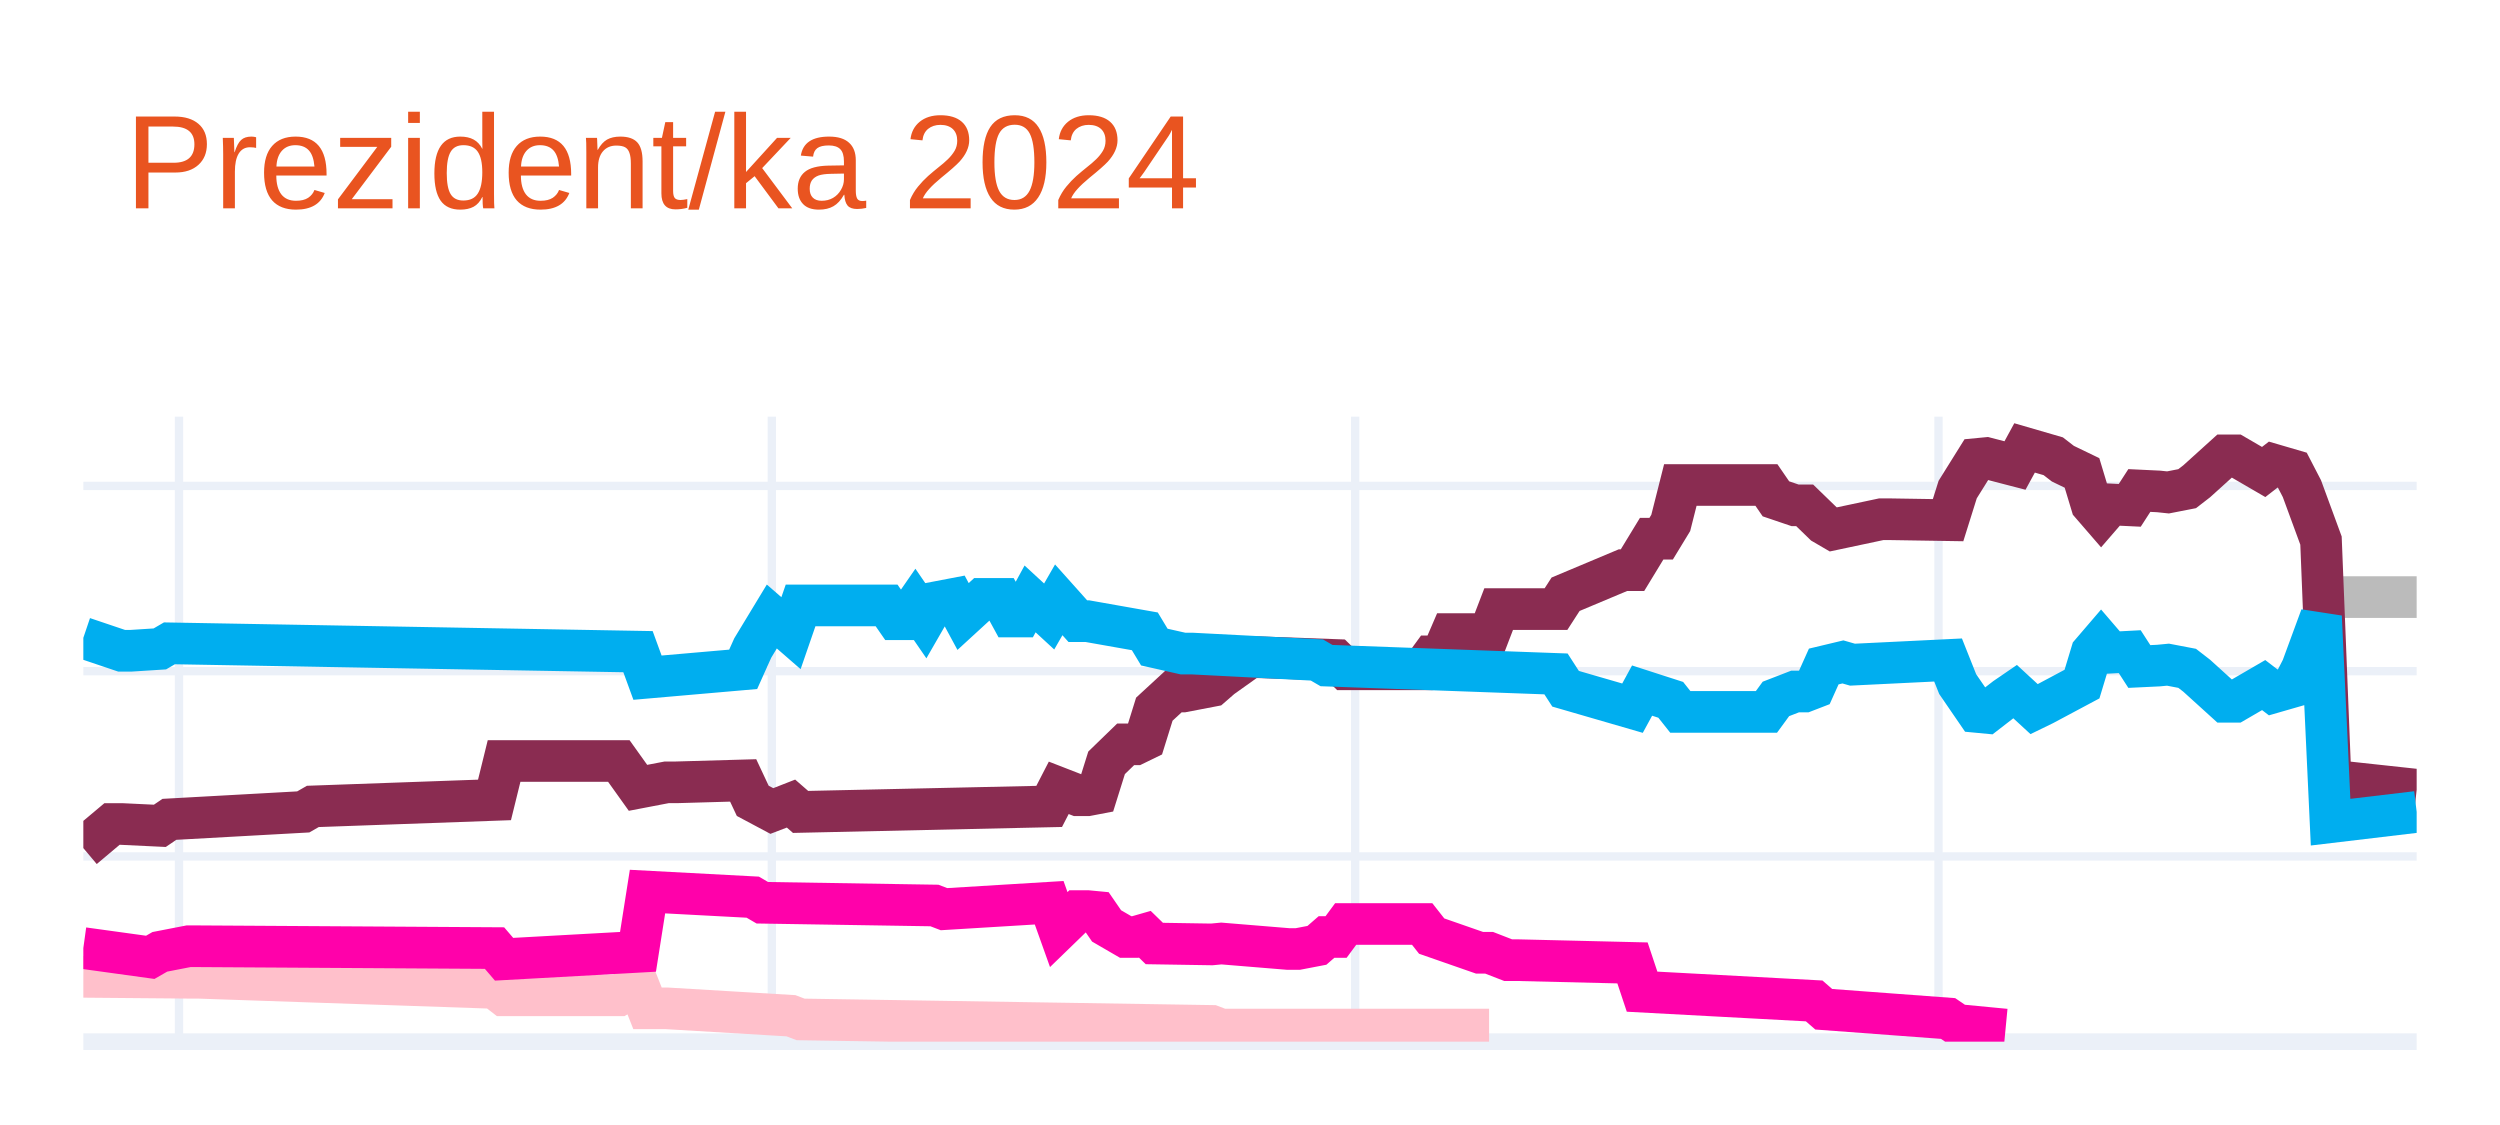
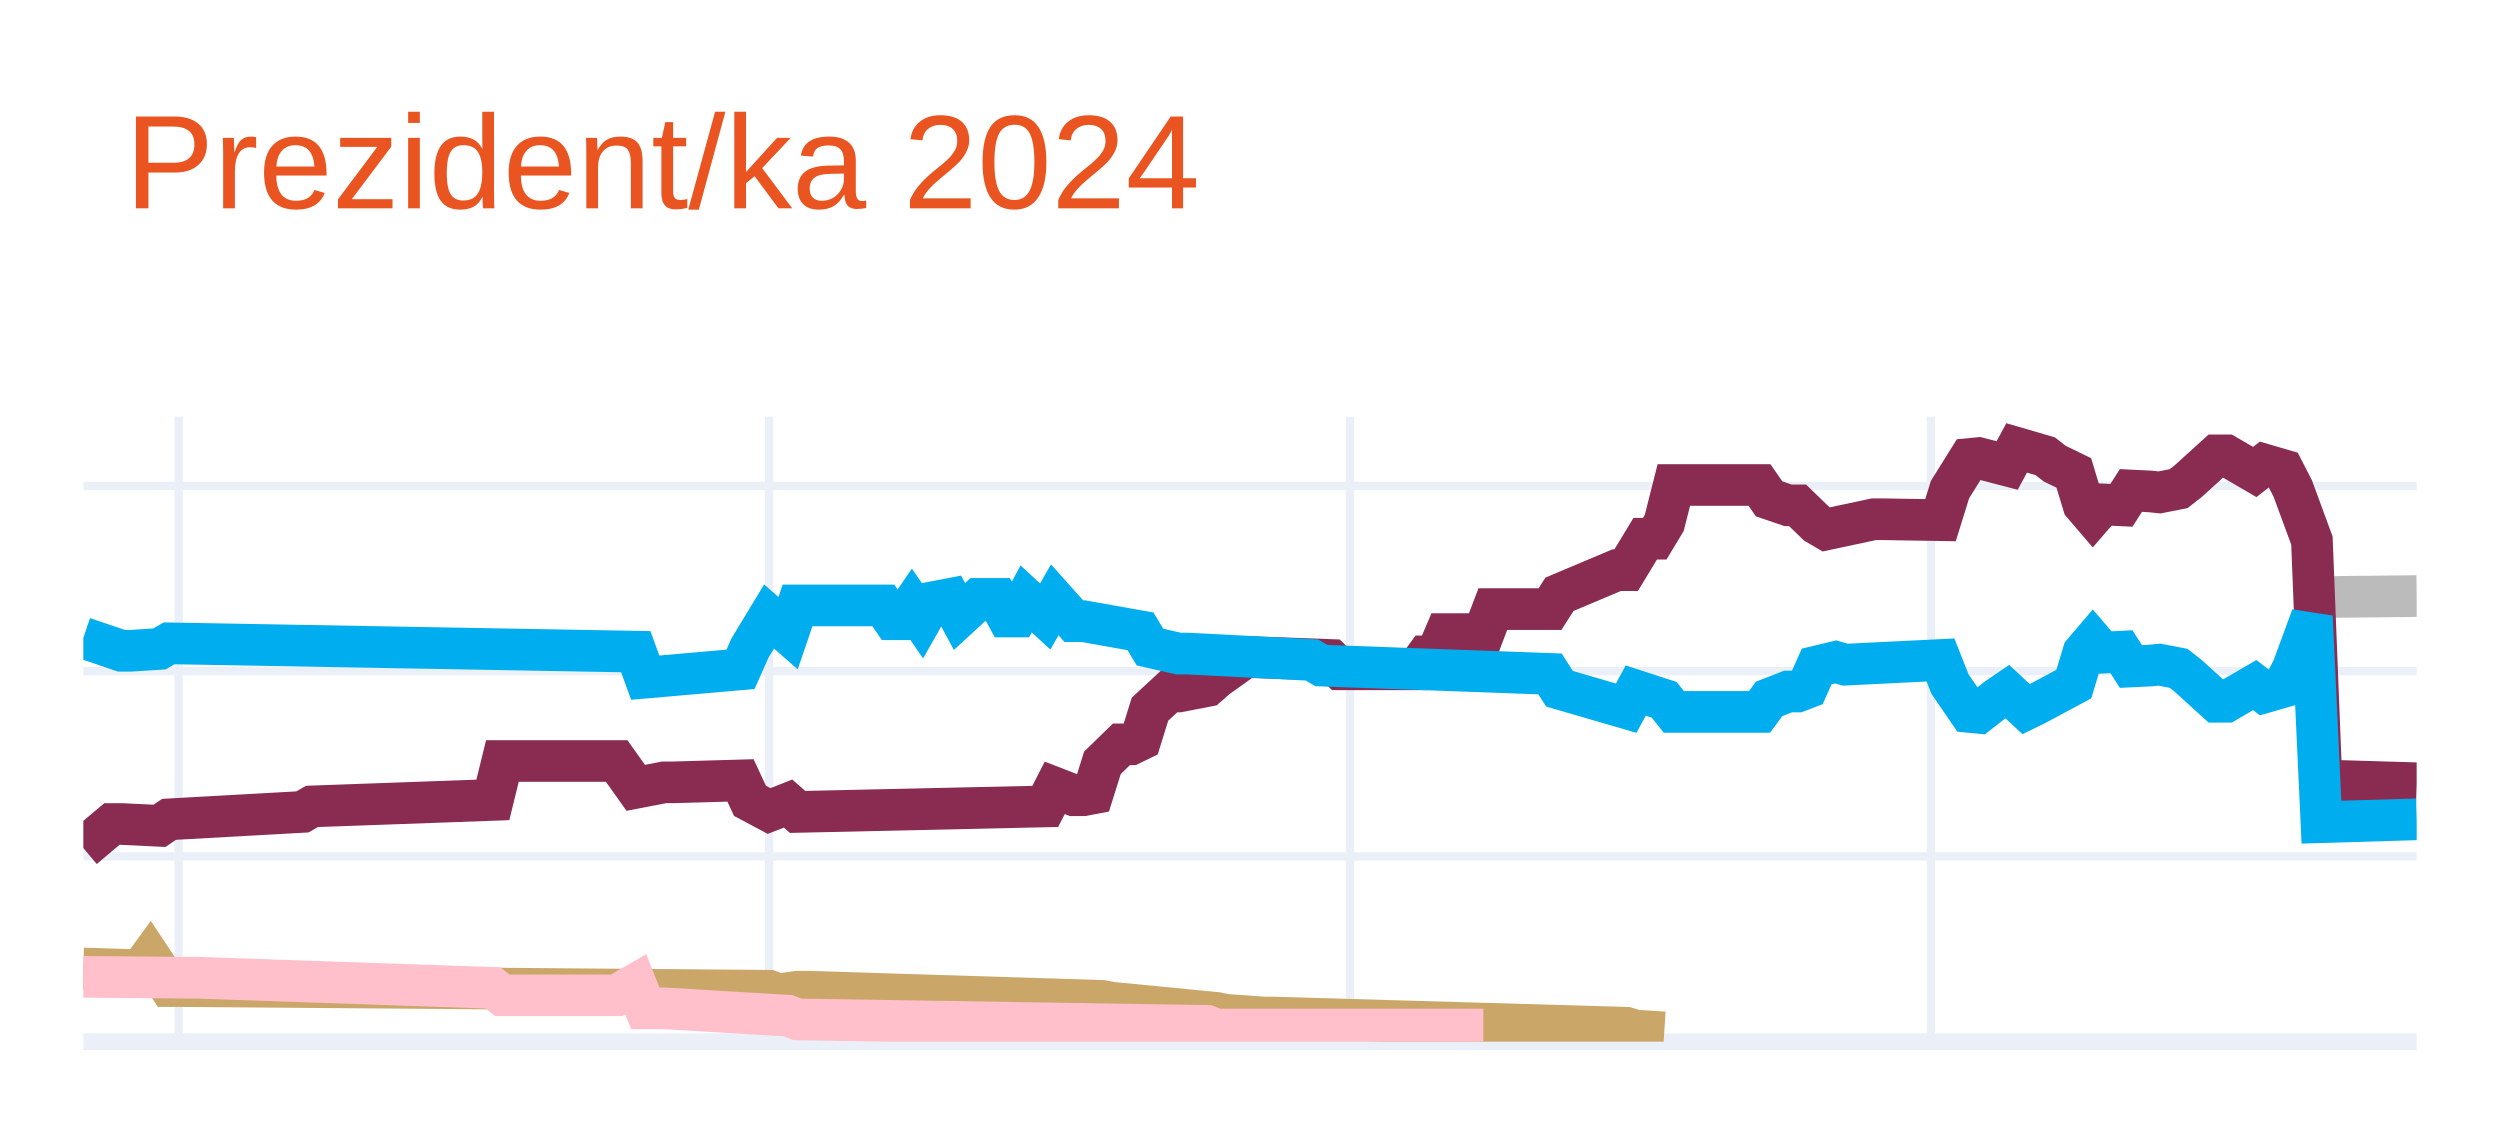
<svg xmlns="http://www.w3.org/2000/svg" class="main-svg" width="300" height="135" style="" viewBox="0 0 300 135">
  <rect x="0" y="0" width="300" height="135" style="fill: rgb(255, 255, 255); fill-opacity: 1;" />
-   <defs id="defs-cc3efb">
+   <defs id="defs-113b23">
    <g class="clips">
-       <clipPath id="clipcc3efbxyplot" class="plotclip">
+       <clipPath id="clip113b23xyplot" class="plotclip">
        <rect width="280" height="75" />
      </clipPath>
-       <clipPath class="axesclip" id="clipcc3efbx">
+       <clipPath class="axesclip" id="clip113b23x">
        <rect x="10" y="0" width="280" height="135" />
      </clipPath>
-       <clipPath class="axesclip" id="clipcc3efby">
+       <clipPath class="axesclip" id="clip113b23y">
        <rect x="0" y="50" width="300" height="75" />
      </clipPath>
-       <clipPath class="axesclip" id="clipcc3efbxy">
+       <clipPath class="axesclip" id="clip113b23xy">
        <rect x="10" y="50" width="280" height="75" />
      </clipPath>
    </g>
    <g class="gradients" />
    <g class="patterns" />
  </defs>
  <g class="bglayer" />
  <g class="layer-below">
    <g class="imagelayer" />
    <g class="shapelayer" />
  </g>
  <g class="cartesianlayer">
    <g class="subplot xy">
      <g class="layer-subplot">
        <g class="shapelayer" />
        <g class="imagelayer" />
      </g>
      <g class="minor-gridlayer">
        <g class="x" />
        <g class="y" />
      </g>
      <g class="gridlayer">
        <g class="x">
-           <path class="xgrid crisp" transform="translate(21.48,0)" d="M0,50v75" style="stroke: rgb(235, 240, 248); stroke-opacity: 1; stroke-width: 1px;" />
-           <path class="xgrid crisp" transform="translate(92.62,0)" d="M0,50v75" style="stroke: rgb(235, 240, 248); stroke-opacity: 1; stroke-width: 1px;" />
-           <path class="xgrid crisp" transform="translate(162.62,0)" d="M0,50v75" style="stroke: rgb(235, 240, 248); stroke-opacity: 1; stroke-width: 1px;" />
-           <path class="xgrid crisp" transform="translate(232.62,0)" d="M0,50v75" style="stroke: rgb(235, 240, 248); stroke-opacity: 1; stroke-width: 1px;" />
+           <path class="xgrid crisp" transform="translate(21.43,0)" d="M0,50v75" style="stroke: rgb(235, 240, 248); stroke-opacity: 1; stroke-width: 1px;" />
+           <path class="xgrid crisp" transform="translate(92.29,0)" d="M0,50v75" style="stroke: rgb(235, 240, 248); stroke-opacity: 1; stroke-width: 1px;" />
+           <path class="xgrid crisp" transform="translate(162,0)" d="M0,50v75" style="stroke: rgb(235, 240, 248); stroke-opacity: 1; stroke-width: 1px;" />
+           <path class="xgrid crisp" transform="translate(231.71,0)" d="M0,50v75" style="stroke: rgb(235, 240, 248); stroke-opacity: 1; stroke-width: 1px;" />
        </g>
        <g class="y">
          <path class="ygrid crisp" transform="translate(0,102.77)" d="M10,0h280" style="stroke: rgb(235, 240, 248); stroke-opacity: 1; stroke-width: 1px;" />
          <path class="ygrid crisp" transform="translate(0,80.54)" d="M10,0h280" style="stroke: rgb(235, 240, 248); stroke-opacity: 1; stroke-width: 1px;" />
          <path class="ygrid crisp" transform="translate(0,58.31)" d="M10,0h280" style="stroke: rgb(235, 240, 248); stroke-opacity: 1; stroke-width: 1px;" />
        </g>
      </g>
      <g class="zerolinelayer">
        <path class="yzl zl crisp" transform="translate(0,125)" d="M10,0h280" style="stroke: rgb(235, 240, 248); stroke-opacity: 1; stroke-width: 2px;" />
      </g>
      <path class="xlines-below" />
      <path class="ylines-below" />
      <g class="overlines-below" />
      <g class="xaxislayer-below" />
      <g class="yaxislayer-below" />
      <g class="overaxes-below" />
-       <g class="plot" transform="translate(10,50)" clip-path="url(#clipcc3efbxyplot)">
+       <g class="plot" transform="translate(10,50)" clip-path="url(#clip113b23xyplot)">
        <g class="scatterlayer mlayer">
-           <g class="trace scatter tracea6c9f3" style="stroke-miterlimit: 2; opacity: 1;">
+           <g class="trace scatter trace0dda58" style="stroke-miterlimit: 2; opacity: 1;">
            <g class="fills" />
            <g class="errorbars" />
            <g class="lines">
-               <path class="js-line" d="M269.67,21.65L280,21.65" style="vector-effect: none; fill: none; stroke: rgb(187, 187, 187); stroke-opacity: 1; stroke-width: 5px; opacity: 1;" />
+               <path class="js-line" d="M268.57,21.65L280,21.53" style="vector-effect: none; fill: none; stroke: rgb(187, 187, 187); stroke-opacity: 1; stroke-width: 5px; opacity: 1;" />
            </g>
            <g class="points" />
            <g class="text" />
          </g>
-           <g class="trace scatter tracea4c1fb" style="stroke-miterlimit: 2; opacity: 1;">
+           <g class="trace scatter tracec412ab" style="stroke-miterlimit: 2; opacity: 1;">
            <g class="fills" />
            <g class="errorbars" />
            <g class="lines">
-               <path class="js-line" d="M0,51.77L3.44,48.88L4.59,48.88L9.18,49.1L10.33,48.32L26.39,47.43L27.54,46.77L49.34,45.99L50.49,41.32L64.26,41.32L66.56,44.54L70,43.88L71.15,43.88L79.18,43.65L80.33,46.1L82.62,47.32L83.77,46.88L84.92,46.43L86.07,47.43L115.9,46.77L117.05,44.54L119.34,45.43L120.49,45.43L121.64,45.21L122.79,41.54L125.08,39.32L126.23,39.32L127.38,38.76L128.52,35.1L130.82,32.98L131.97,32.98L135.41,32.32L136.56,31.32L140,28.87L141.15,28.87L150.33,29.2L151.48,30.32L160.66,30.32L161.8,28.76L162.95,28.76L164.1,26.09L168.69,26.09L169.84,23.09L176.72,23.09L177.87,21.31L184.75,18.42L185.9,18.42L188.2,14.64L189.34,14.64L190.49,12.75L191.64,8.2L201.97,8.2L203.11,9.86L205.41,10.64L206.56,10.64L208.85,12.86L210,13.53L215.74,12.31L216.89,12.31L223.77,12.42L224.92,8.75L227.21,5.08L228.36,4.97L231.8,5.86L232.95,3.75L236.39,4.75L237.54,5.64L239.84,6.75L240.98,10.53L242.13,11.86L243.28,10.53L245.57,10.64L246.72,8.86L249.02,8.97L250.16,9.09L252.46,8.64L253.61,7.75L257.05,4.64L258.2,4.64L261.64,6.64L262.79,5.75L265.08,6.42L266.23,8.64L268.52,14.87L269.67,43.65L280,44.77" style="vector-effect: none; fill: none; stroke: rgb(138, 44, 81); stroke-opacity: 1; stroke-width: 5px; opacity: 1;" />
+               <path class="js-line" d="M0,51.77L3.43,48.88L4.57,48.88L9.14,49.1L10.29,48.32L26.29,47.43L27.43,46.77L49.14,45.99L50.29,41.32L64,41.32L66.29,44.54L69.71,43.88L70.86,43.88L78.86,43.65L80,46.1L82.29,47.32L83.43,46.88L84.57,46.43L85.71,47.43L115.43,46.77L116.57,44.54L118.86,45.43L120,45.43L121.14,45.21L122.29,41.54L124.57,39.32L125.71,39.32L126.86,38.76L128,35.1L130.29,32.98L131.43,32.98L134.86,32.32L136,31.32L139.43,28.87L140.57,28.87L149.71,29.2L150.86,30.32L160,30.32L161.14,28.76L162.29,28.76L163.43,26.09L168,26.09L169.14,23.09L176,23.09L177.14,21.31L184,18.42L185.14,18.42L187.43,14.64L188.57,14.64L189.71,12.75L190.86,8.2L201.14,8.2L202.29,9.86L204.57,10.64L205.71,10.64L208,12.86L209.14,13.53L214.86,12.31L216,12.31L222.86,12.42L224,8.75L226.29,5.08L227.43,4.97L230.86,5.86L232,3.75L235.43,4.75L236.57,5.64L238.86,6.75L240,10.53L241.14,11.86L242.29,10.53L244.57,10.64L245.71,8.86L248,8.97L249.14,9.09L251.43,8.64L252.57,7.75L256,4.64L257.14,4.64L260.57,6.64L261.71,5.75L264,6.42L265.14,8.64L267.43,14.87L268.57,43.65L280,43.99" style="vector-effect: none; fill: none; stroke: rgb(138, 44, 81); stroke-opacity: 1; stroke-width: 5px; opacity: 1;" />
            </g>
            <g class="points" />
            <g class="text" />
          </g>
-           <g class="trace scatter traced1ba2b" style="stroke-miterlimit: 2; opacity: 1;">
+           <g class="trace scatter trace26126a" style="stroke-miterlimit: 2; opacity: 1;">
            <g class="fills" />
            <g class="errorbars" />
            <g class="lines">
-               <path class="js-line" d="M0,26.54L4.59,28.09L5.74,28.09L9.18,27.87L10.33,27.2L66.56,28.2L67.7,31.32L79.18,30.32L80.33,27.76L82.62,23.98L83.77,24.98L84.92,25.98L86.07,22.65L96.39,22.65L97.54,24.31L98.69,24.31L99.84,22.65L100.98,24.31L102.13,22.31L104.43,21.87L105.57,23.98L107.87,21.87L109.02,21.87L110.16,21.87L111.31,23.98L112.46,23.98L113.61,21.87L115.9,23.98L117.05,21.98L119.34,24.54L120.49,24.54L127.38,25.76L128.52,27.65L131.97,28.43L133.11,28.43L148.03,29.2L149.18,29.87L176.72,30.87L177.87,32.65L185.9,34.98L187.05,32.87L190.49,33.98L191.64,35.43L201.97,35.43L203.11,33.87L205.41,32.98L206.56,32.98L207.7,32.54L208.85,29.98L211.15,29.43L212.3,29.76L223.77,29.2L224.92,32.09L227.21,35.43L228.36,35.54L230.66,33.76L231.8,32.98L234.1,35.1L235.25,34.54L239.84,32.09L240.98,28.32L242.13,26.98L243.28,28.32L245.57,28.2L246.72,29.98L249.02,29.87L250.16,29.76L252.46,30.2L253.61,31.09L257.05,34.21L258.2,34.21L261.64,32.21L262.79,33.09L265.08,32.43L266.23,30.2L268.52,23.98L269.67,48.66L280,47.43" style="vector-effect: none; fill: none; stroke: rgb(0, 174, 239); stroke-opacity: 1; stroke-width: 5px; opacity: 1;" />
+               <path class="js-line" d="M0,26.54L4.57,28.09L5.71,28.09L9.14,27.87L10.29,27.2L66.29,28.2L67.43,31.32L78.86,30.32L80,27.76L82.29,23.98L83.43,24.98L84.57,25.98L85.71,22.65L96,22.65L97.14,24.31L98.29,24.31L99.43,22.65L100.57,24.31L101.71,22.31L104,21.87L105.14,23.98L107.43,21.87L108.57,21.87L109.71,21.87L110.86,23.98L112,23.98L113.14,21.87L115.43,23.98L116.57,21.98L118.86,24.54L120,24.54L126.86,25.76L128,27.65L131.43,28.43L132.57,28.43L147.43,29.2L148.57,29.87L176,30.87L177.14,32.65L185.14,34.98L186.29,32.87L189.71,33.98L190.86,35.43L201.14,35.43L202.29,33.87L204.57,32.98L205.71,32.98L206.86,32.54L208,29.98L210.29,29.43L211.43,29.76L222.86,29.2L224,32.09L226.29,35.43L227.43,35.54L229.71,33.76L230.86,32.98L233.14,35.1L234.29,34.54L238.86,32.09L240,28.32L241.14,26.98L242.29,28.32L244.57,28.2L245.71,29.98L248,29.87L249.14,29.76L251.43,30.2L252.57,31.09L256,34.21L257.14,34.21L260.57,32.21L261.71,33.09L264,32.43L265.14,30.2L267.43,23.98L268.57,48.66L280,48.32" style="vector-effect: none; fill: none; stroke: rgb(0, 174, 239); stroke-opacity: 1; stroke-width: 5px; opacity: 1;" />
            </g>
            <g class="points" />
            <g class="text" />
          </g>
-           <g class="trace scatter traced88494" style="stroke-miterlimit: 2; opacity: 1;">
+           <g class="trace scatter trace80f25d" style="stroke-miterlimit: 2; opacity: 1;">
            <g class="fills" />
            <g class="errorbars" />
            <g class="lines">
-               <path class="js-line" d="M0,67.22L12.62,67.33L13.77,67.33L49.34,68.55L50.49,69.44L64.26,69.44L66.56,68.11L67.7,71L70,71L84.92,71.89L86.07,72.33L135.41,73.11L136.56,73.55L168.69,73.55" style="vector-effect: none; fill: none; stroke: rgb(255, 192, 203); stroke-opacity: 1; stroke-width: 5px; opacity: 1;" />
+               <path class="js-line" d="M0,66.22L6.86,66.44L8,64.88L10.29,68.33L11.43,68.33L82.29,68.89L83.43,69.33L85.71,69L86.86,69L122.29,70.11L123.43,70.33L136,71.55L137.14,71.78L141.71,72.11L142.86,72.11L185.14,73.33L186.29,73.67L189.71,73.89" style="vector-effect: none; fill: none; stroke: rgb(202, 166, 105); stroke-opacity: 1; stroke-width: 5px; opacity: 1;" />
            </g>
            <g class="points" />
            <g class="text" />
          </g>
-           <g class="trace scatter traceea81a6" style="stroke-miterlimit: 2; opacity: 1;">
+           <g class="trace scatter trace3d6c50" style="stroke-miterlimit: 2; opacity: 1;">
            <g class="fills" />
            <g class="errorbars" />
            <g class="lines">
-               <path class="js-line" d="M0,63.77L8.03,64.88L9.18,64.22L12.62,63.55L13.77,63.55L49.34,63.77L50.49,65.11L66.56,64.22L67.7,56.99L80.33,57.66L81.48,58.33L102.13,58.66L103.28,59.1L115.9,58.33L117.05,61.55L119.34,59.33L120.49,59.33L121.64,59.44L122.79,61.11L125.08,62.44L126.23,62.44L127.38,62.11L128.52,63.22L135.41,63.33L136.56,63.22L144.59,63.88L145.74,63.88L148.03,63.44L149.18,62.44L150.33,62.44L151.48,60.88L160.66,60.88L161.8,62.33L167.54,64.33L168.69,64.33L170.98,65.22L172.13,65.22L185.9,65.55L187.05,69L207.7,70.11L208.85,71.11L223.77,72.22L224.92,73L230.66,73.55" style="vector-effect: none; fill: none; stroke: rgb(255, 1, 170); stroke-opacity: 1; stroke-width: 5px; opacity: 1;" />
+               <path class="js-line" d="M0,67.22L12.57,67.33L13.71,67.33L49.14,68.55L50.29,69.44L64,69.44L66.29,68.11L67.43,71L69.71,71L84.57,71.89L85.71,72.33L134.86,73.11L136,73.55L168,73.55" style="vector-effect: none; fill: none; stroke: rgb(255, 192, 203); stroke-opacity: 1; stroke-width: 5px; opacity: 1;" />
            </g>
            <g class="points" />
            <g class="text" />
          </g>
        </g>
      </g>
      <g class="overplot" />
      <path class="xlines-above crisp" d="M0,0" style="fill: none;" />
      <path class="ylines-above crisp" d="M0,0" style="fill: none;" />
      <g class="overlines-above" />
      <g class="xaxislayer-above" />
      <g class="yaxislayer-above" />
      <g class="overaxes-above" />
    </g>
  </g>
  <g class="polarlayer" />
  <g class="smithlayer" />
  <g class="ternarylayer" />
  <g class="geolayer" />
  <g class="funnelarealayer" />
  <g class="pielayer" />
  <g class="iciclelayer" />
  <g class="treemaplayer" />
  <g class="sunburstlayer" />
  <g class="glimages" />
-   <defs id="topdefs-cc3efb">
+   <defs id="topdefs-113b23">
    <g class="clips" />
  </defs>
  <g class="layer-above">
    <g class="imagelayer" />
    <g class="shapelayer" />
  </g>
  <g class="infolayer">
    <g class="g-gtitle">
      <text class="gtitle" x="15" y="25" text-anchor="start" dy="0em" style="font-family: Ubuntu, verdana, arial, sans-serif; font-size: 16px; fill: rgb(233, 84, 32); opacity: 1; font-weight: normal; white-space: pre;">Prezident/ka 2024</text>
    </g>
    <g class="g-xtitle" />
    <g class="g-ytitle" />
  </g>
</svg>
